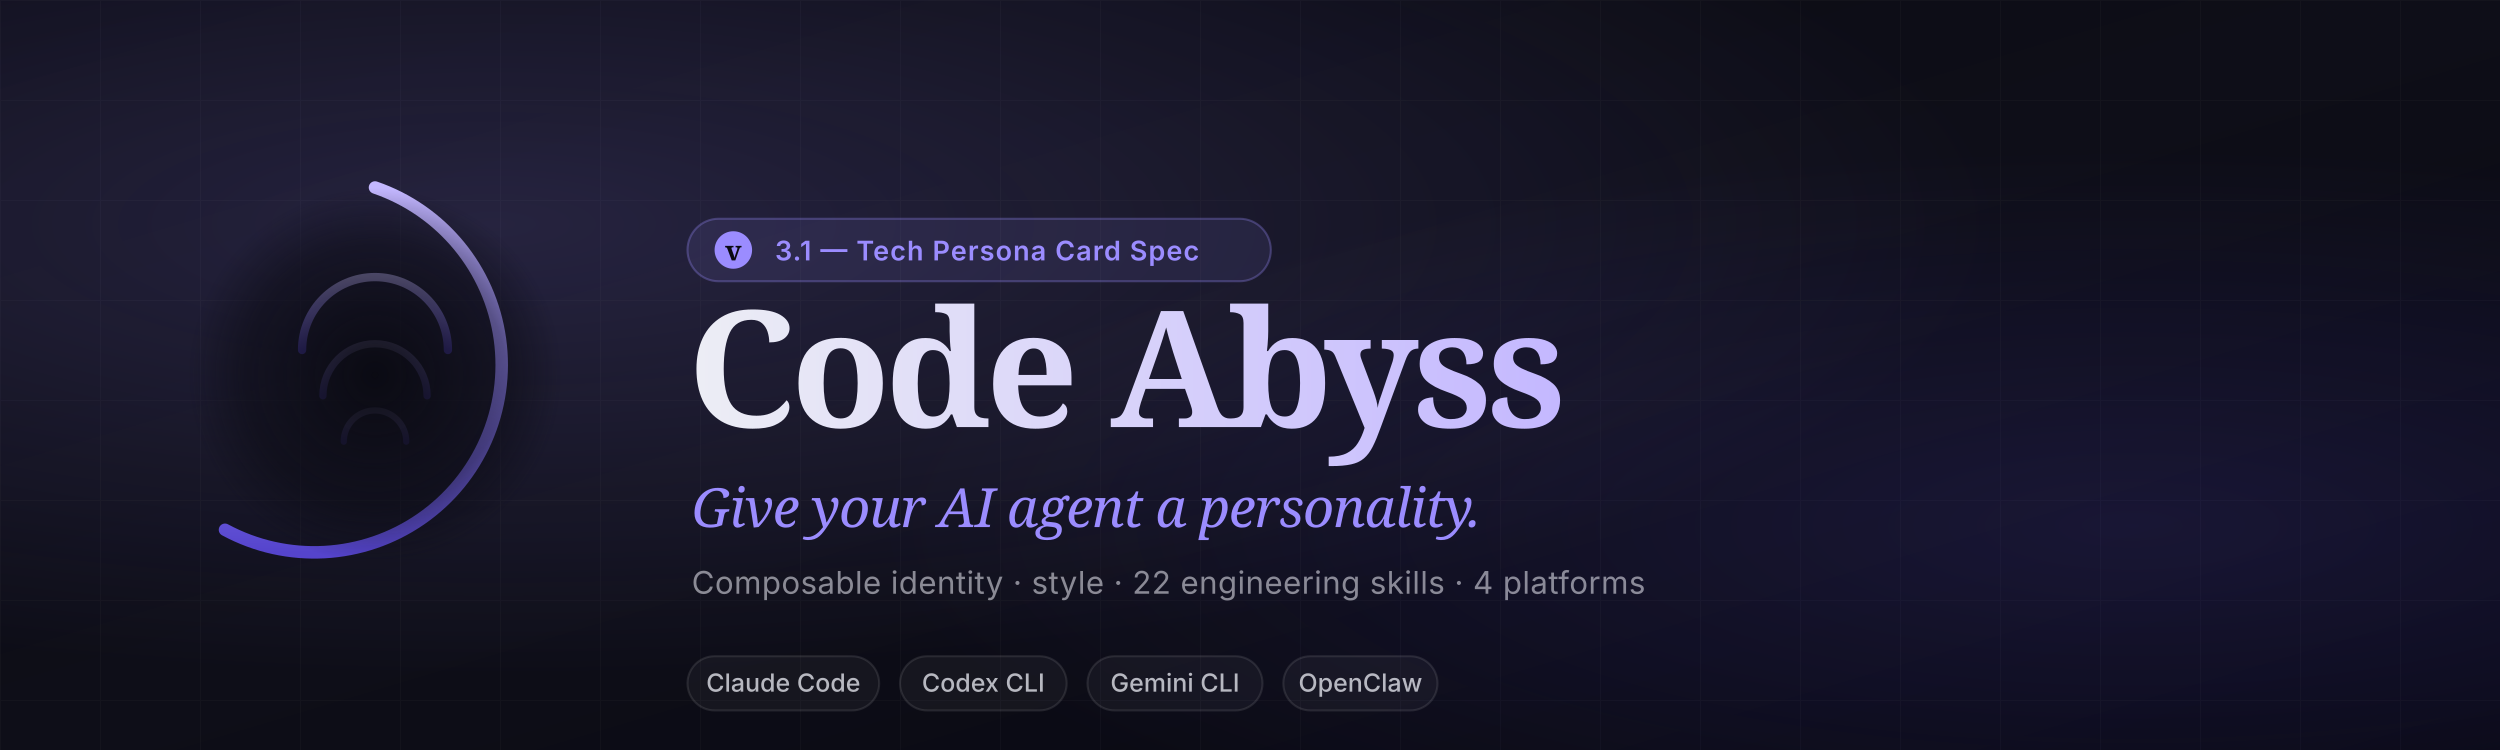
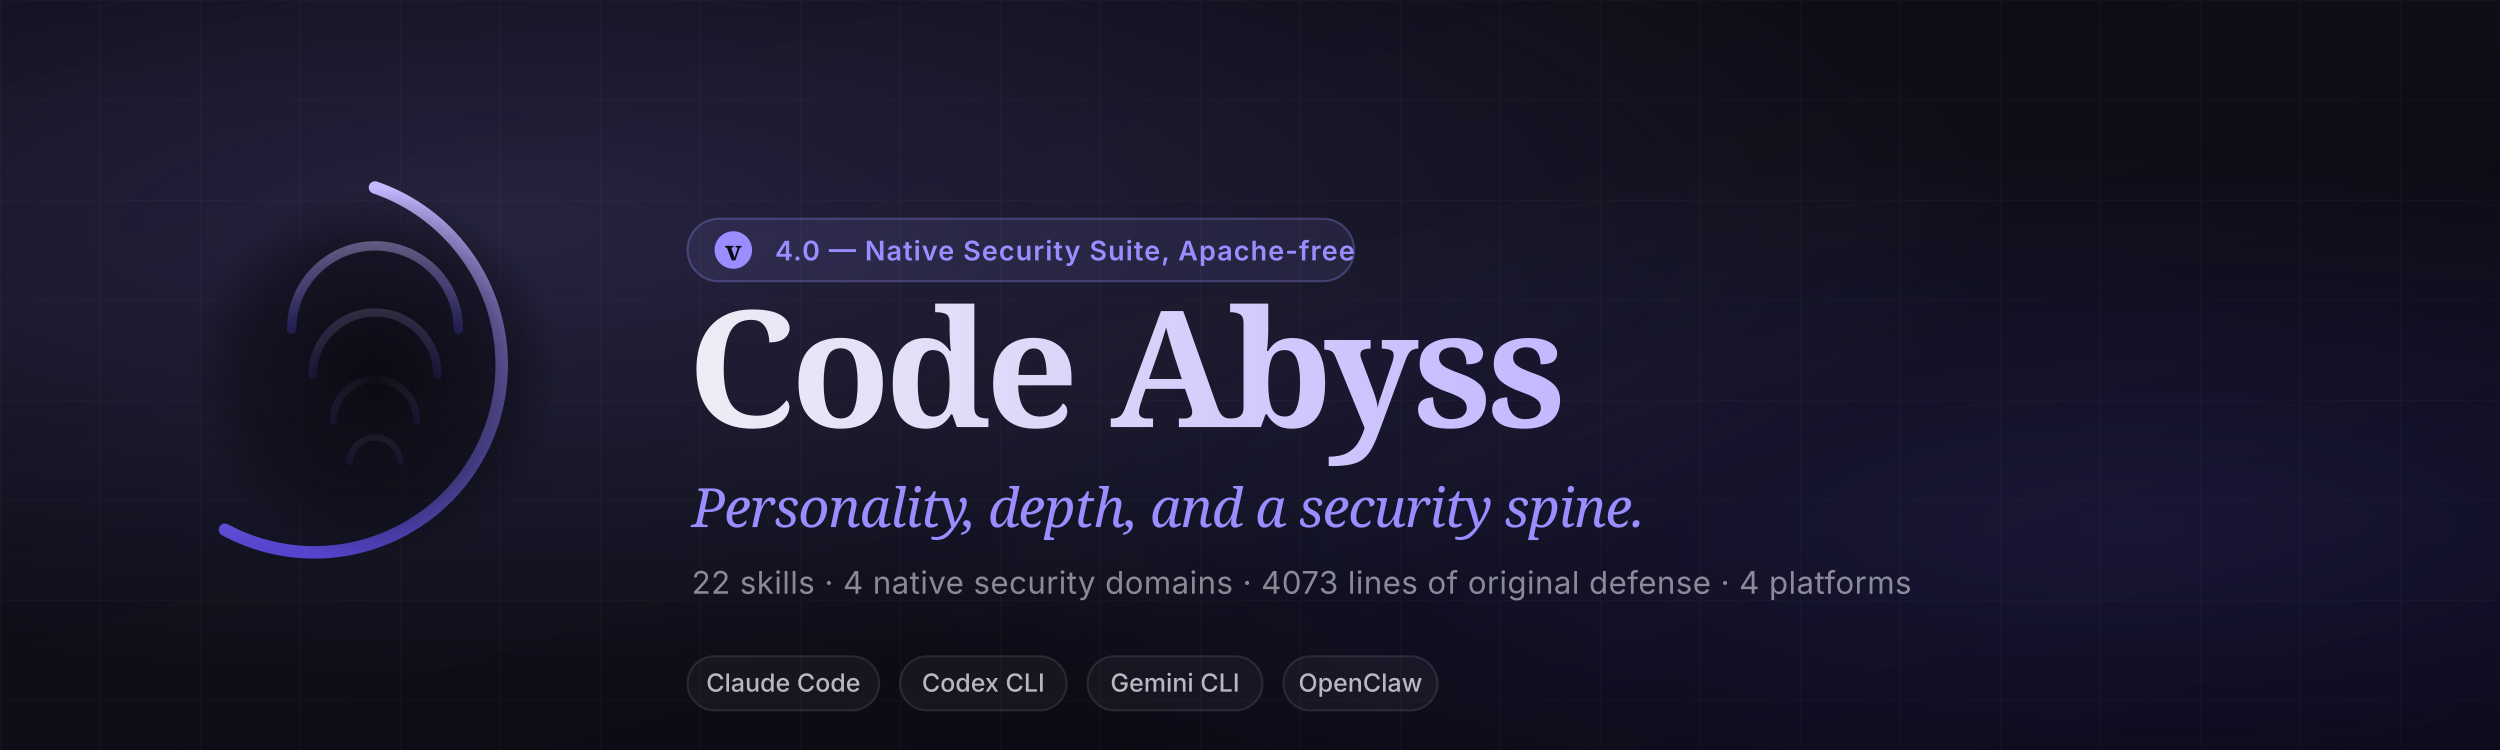
<svg xmlns="http://www.w3.org/2000/svg" viewBox="0 0 1200 360" fill="none">
  <defs>
    <linearGradient id="bg" x1="0" y1="0" x2="1" y2="1">
      <stop offset="0%" stop-color="#0a0a12" />
      <stop offset="50%" stop-color="#0e0e18" />
      <stop offset="100%" stop-color="#070710" />
    </linearGradient>
    <radialGradient id="glow1" cx="0.2" cy="0.3" r="0.6">
      <stop offset="0%" stop-color="#9b8cff" stop-opacity="0.18" />
      <stop offset="100%" stop-color="#9b8cff" stop-opacity="0" />
    </radialGradient>
    <radialGradient id="glow2" cx="0.85" cy="0.7" r="0.5">
      <stop offset="0%" stop-color="#6e5dff" stop-opacity="0.14" />
      <stop offset="100%" stop-color="#6e5dff" stop-opacity="0" />
    </radialGradient>
    <linearGradient id="iris" x1="0" y1="0" x2="0" y2="1">
      <stop offset="0%" stop-color="#c4b8ff" />
      <stop offset="50%" stop-color="#9b8cff" />
      <stop offset="100%" stop-color="#5544cc" />
    </linearGradient>
    <radialGradient id="core" cx="0.5" cy="0.5" r="0.5">
      <stop offset="0%" stop-color="#0a0a12" stop-opacity="0.96" />
      <stop offset="70%" stop-color="#0a0a12" stop-opacity="0.5" />
      <stop offset="100%" stop-color="#0a0a12" stop-opacity="0" />
    </radialGradient>
    <linearGradient id="title-grad" x1="0" y1="0" x2="1" y2="0">
      <stop offset="0%" stop-color="#ecedf5" />
      <stop offset="100%" stop-color="#c4b8ff" />
    </linearGradient>
    <pattern id="grid" width="48" height="48" patternUnits="userSpaceOnUse">
      <path d="M 48 0 L 0 0 0 48" fill="none" stroke="rgba(255,255,255,0.025)" stroke-width="1" />
    </pattern>
  </defs>
  <rect width="1200" height="360" fill="url(#bg)" />
  <rect width="1200" height="360" fill="url(#grid)" />
  <rect width="1200" height="360" fill="url(#glow1)" />
  <rect width="1200" height="360" fill="url(#glow2)" />
  <g transform="translate(80, 80)">
    <path d="M100 10 A90 90 0 1 1 28 174.3" stroke="url(#iris)" stroke-width="6" stroke-linecap="round" />
-     <path d="M65 88 A35 35 0 0 1 135 88" stroke="url(#iris)" stroke-width="4" stroke-linecap="round" opacity="0.85" />
-     <path d="M75 110 A25 25 0 0 1 125 110" stroke="url(#iris)" stroke-width="3.5" stroke-linecap="round" opacity="0.6" />
-     <path d="M85 132 A15 15 0 0 1 115 132" stroke="url(#iris)" stroke-width="3" stroke-linecap="round" opacity="0.35" />
+     <path d="M60 78 A40 40 0 0 1 140 78" stroke="url(#iris)" stroke-width="4.5" stroke-linecap="round" opacity="0.9" />
+     <path d="M70 100 A30 30 0 0 1 130 100" stroke="url(#iris)" stroke-width="4" stroke-linecap="round" opacity="0.7" />
+     <path d="M80 122 A20 20 0 0 1 120 122" stroke="url(#iris)" stroke-width="3.5" stroke-linecap="round" opacity="0.5" />
+     <path d="M88 142 A12 12 0 0 1 112 142" stroke="url(#iris)" stroke-width="3" stroke-linecap="round" opacity="0.3" />
    <circle cx="100" cy="100" r="90" fill="url(#core)" />
  </g>
  <g transform="translate(330, 105)">
    <g>
-       <rect x="0" y="0" width="280" height="30" rx="15" fill="rgba(155,140,255,0.10)" stroke="rgba(155,140,255,0.30)" />
+       <rect x="0" y="0" width="320" height="30" rx="15" fill="rgba(155,140,255,0.10)" stroke="rgba(155,140,255,0.30)" />
      <circle cx="22" cy="15" r="9" fill="#9b8cff" />
      <text x="22" y="20" text-anchor="middle" font-family="Georgia, 'Noto Serif SC', serif" font-size="13" font-weight="700" fill="#0a0a12">v</text>
-       <text x="42" y="20" font-family="-apple-system, 'Segoe UI', Inter, sans-serif" font-size="13" font-weight="600" fill="#9b8cff" letter-spacing="0.5">3.1 — Tech Persona Card Spec</text>
+       <text x="42" y="20" font-family="-apple-system, 'Segoe UI', Inter, sans-serif" font-size="13" font-weight="600" fill="#9b8cff" letter-spacing="0.5">4.0 — Native Security Suite, Apache-free</text>
    </g>
    <text x="0" y="100" font-family="Georgia, 'Noto Serif SC', serif" font-size="78" font-weight="600" fill="url(#title-grad)" letter-spacing="-2.5">Code Abyss</text>
-     <text x="2" y="148" font-family="Georgia, 'Noto Serif SC', serif" font-size="26" font-style="italic" font-weight="500" fill="#9b8cff" letter-spacing="-0.5">Give your AI agent a personality.</text>
-     <text x="2" y="180" font-family="-apple-system, 'Segoe UI', Inter, sans-serif" font-size="15" fill="rgba(236,237,245,0.55)" letter-spacing="0.2">Composable identity · style · 22 engineering skills · 4 platforms</text>
+     <text x="2" y="148" font-family="Georgia, 'Noto Serif SC', serif" font-size="26" font-style="italic" font-weight="500" fill="#9b8cff" letter-spacing="-0.5">Personality, depth, and a security spine.</text>
+     <text x="2" y="180" font-family="-apple-system, 'Segoe UI', Inter, sans-serif" font-size="15" fill="rgba(236,237,245,0.55)" letter-spacing="0.2">22 skills · 4 native security domains · 4073 lines of original defense · 4 platforms</text>
    <g transform="translate(0, 210)" font-family="-apple-system, 'Segoe UI', Inter, sans-serif" font-size="12" font-weight="500">
      <g>
        <rect x="0" y="0" width="92" height="26" rx="13" fill="rgba(255,255,255,0.04)" stroke="rgba(255,255,255,0.10)" />
        <text x="46" y="17" text-anchor="middle" fill="rgba(236,237,245,0.75)">Claude Code</text>
      </g>
      <g transform="translate(102, 0)">
        <rect x="0" y="0" width="80" height="26" rx="13" fill="rgba(255,255,255,0.04)" stroke="rgba(255,255,255,0.10)" />
        <text x="40" y="17" text-anchor="middle" fill="rgba(236,237,245,0.75)">Codex CLI</text>
      </g>
      <g transform="translate(192, 0)">
        <rect x="0" y="0" width="84" height="26" rx="13" fill="rgba(255,255,255,0.04)" stroke="rgba(255,255,255,0.10)" />
        <text x="42" y="17" text-anchor="middle" fill="rgba(236,237,245,0.75)">Gemini CLI</text>
      </g>
      <g transform="translate(286, 0)">
        <rect x="0" y="0" width="74" height="26" rx="13" fill="rgba(255,255,255,0.04)" stroke="rgba(255,255,255,0.10)" />
        <text x="37" y="17" text-anchor="middle" fill="rgba(236,237,245,0.75)">OpenClaw</text>
      </g>
    </g>
  </g>
</svg>
